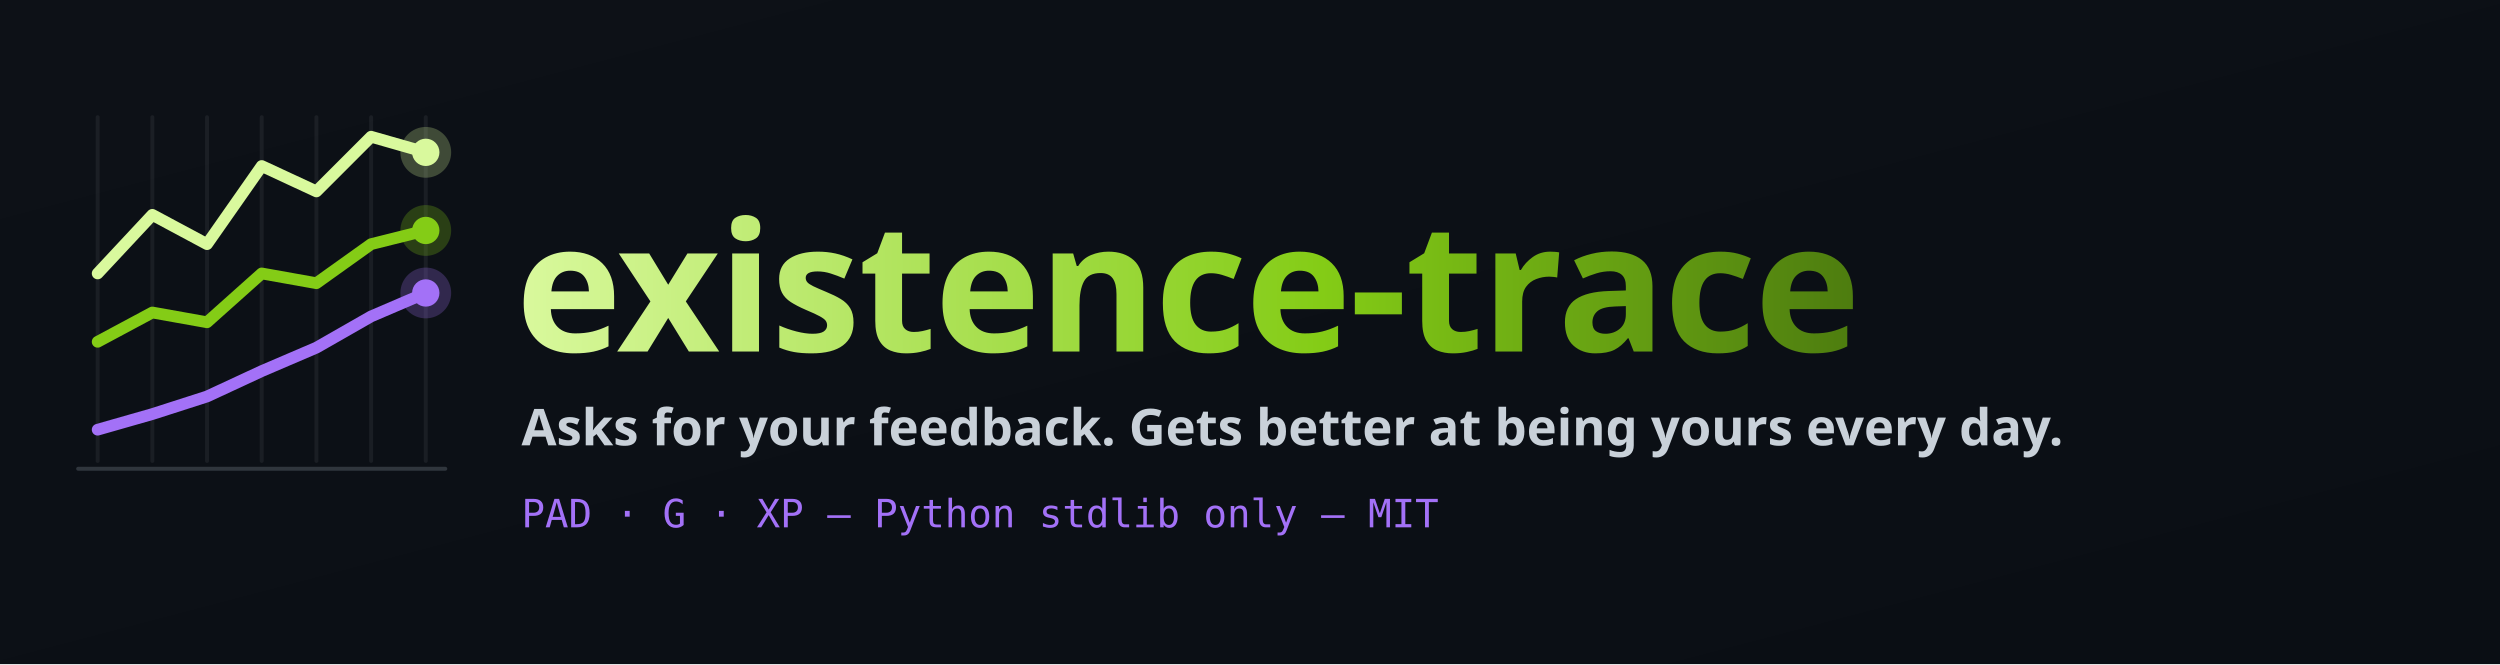
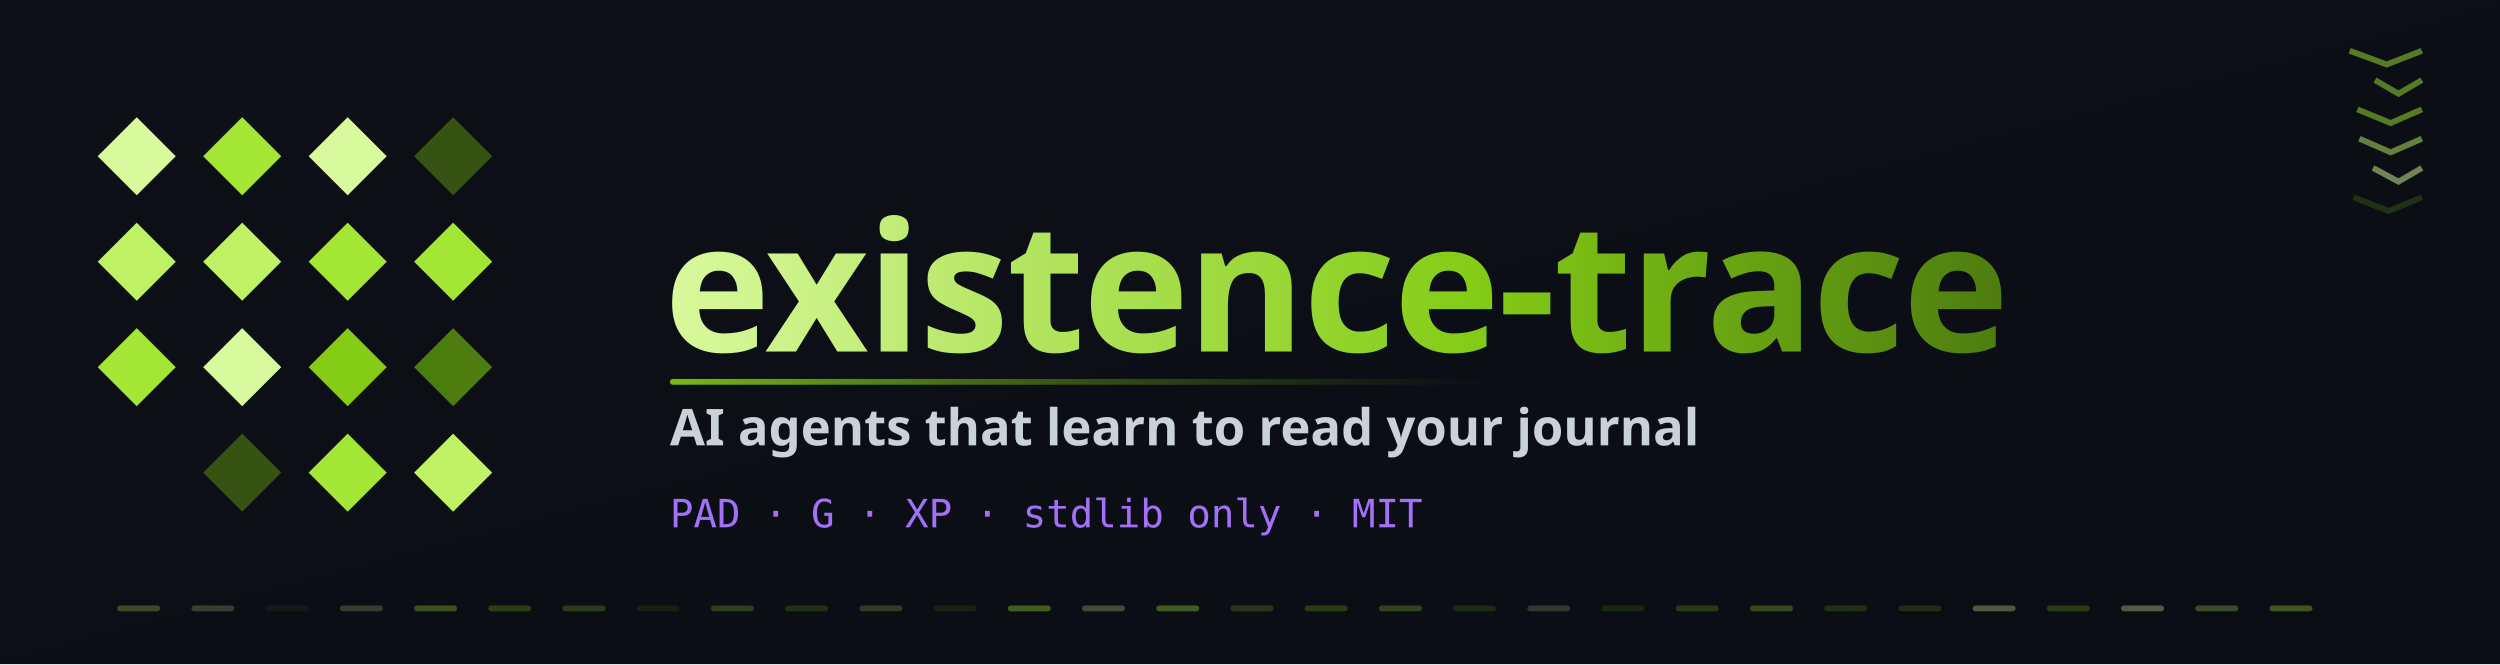
<svg xmlns="http://www.w3.org/2000/svg" width="1280" height="340" viewBox="0 0 1280 340" role="img" aria-label="existence-trace">
  <defs>
    <linearGradient id="bg" x1="0" y1="0" x2="1" y2="1">
      <stop offset="0" stop-color="#0d1117" />
      <stop offset="1" stop-color="#0a0e14" />
    </linearGradient>
    <linearGradient id="word" x1="0" y1="0" x2="1" y2="0">
      <stop offset="0" stop-color="#d9f99d" />
      <stop offset="0.6" stop-color="#84cc16" />
      <stop offset="1" stop-color="#4d7c0f" />
    </linearGradient>
+     <linearGradient id="rule" x1="0" y1="0" x2="1" y2="0">
+       <stop offset="0" stop-color="#84cc16" stop-opacity="0.9" />
+       <stop offset="1" stop-color="#4d7c0f" stop-opacity="0" />
+     </linearGradient>
  </defs>
  <rect width="1280" height="340" fill="url(#bg)" />
-   <g stroke-linecap="round" stroke-linejoin="round" fill="none">
-     <g stroke="#ffffff" stroke-opacity="0.06" stroke-width="2">
-       <line x1="50" y1="60" x2="50" y2="236" />
-       <line x1="78" y1="60" x2="78" y2="236" />
-       <line x1="106" y1="60" x2="106" y2="236" />
-       <line x1="134" y1="60" x2="134" y2="236" />
-       <line x1="162" y1="60" x2="162" y2="236" />
-       <line x1="190" y1="60" x2="190" y2="236" />
-       <line x1="218" y1="60" x2="218" y2="236" />
-     </g>
-     <line x1="40" y1="240" x2="228" y2="240" stroke="#30363d" stroke-width="2" />
-     <polyline points="50,220 78,212 106,203 134,190 162,178 190,162 218,150" stroke="#a371f7" stroke-width="6" />
-     <polyline points="50,175 78,160 106,165 134,140 162,145 190,125 218,118" stroke="#84cc16" stroke-width="6" />
-     <polyline points="50,140 78,110 106,125 134,85 162,98 190,70 218,78" stroke="#d9f99d" stroke-width="6" />
+   <g opacity="0.9">
+     <polyline points="1203,26 1222,33 1240,26" fill="none" stroke="#a3e635" stroke-width="3" stroke-opacity="0.55" />
+     <polyline points="1216,41 1228,48 1240,41" fill="none" stroke="#a3e635" stroke-width="3" stroke-opacity="0.55" />
+     <polyline points="1207,56 1224,63 1240,56" fill="none" stroke="#a3e635" stroke-width="3" stroke-opacity="0.55" />
+     <polyline points="1208,71 1224,78 1240,71" fill="none" stroke="#bef264" stroke-width="3" stroke-opacity="0.55" />
+     <polyline points="1215,86 1228,93 1240,86" fill="none" stroke="#d9f99d" stroke-width="3" stroke-opacity="0.55" />
+     <polyline points="1205,101 1223,108 1240,101" fill="none" stroke="#365314" stroke-width="3" stroke-opacity="0.55" />
+     <rect x="60" y="310" width="22" height="3" rx="1.5" fill="#bef264" fill-opacity="0.29" />
+     <rect x="98" y="310" width="22" height="3" rx="1.5" fill="#d9f99d" fill-opacity="0.23" />
+     <rect x="136" y="310" width="22" height="3" rx="1.5" fill="#365314" fill-opacity="0.20" />
+     <rect x="174" y="310" width="22" height="3" rx="1.5" fill="#d9f99d" fill-opacity="0.22" />
+     <rect x="212" y="310" width="22" height="3" rx="1.5" fill="#a3e635" fill-opacity="0.35" />
+     <rect x="250" y="310" width="22" height="3" rx="1.5" fill="#84cc16" fill-opacity="0.28" />
+     <rect x="288" y="310" width="22" height="3" rx="1.5" fill="#a3e635" fill-opacity="0.23" />
+     <rect x="326" y="310" width="22" height="3" rx="1.5" fill="#365314" fill-opacity="0.30" />
+     <rect x="364" y="310" width="22" height="3" rx="1.5" fill="#a3e635" fill-opacity="0.24" />
+     <rect x="402" y="310" width="22" height="3" rx="1.5" fill="#4d7c0f" fill-opacity="0.33" />
+     <rect x="440" y="310" width="22" height="3" rx="1.5" fill="#bef264" fill-opacity="0.22" />
+     <rect x="478" y="310" width="22" height="3" rx="1.5" fill="#4d7c0f" fill-opacity="0.20" />
+     <rect x="516" y="310" width="22" height="3" rx="1.5" fill="#a3e635" fill-opacity="0.40" />
+     <rect x="554" y="310" width="22" height="3" rx="1.5" fill="#d9f99d" fill-opacity="0.29" />
+     <rect x="592" y="310" width="22" height="3" rx="1.5" fill="#a3e635" fill-opacity="0.39" />
+     <rect x="630" y="310" width="22" height="3" rx="1.5" fill="#a3e635" fill-opacity="0.21" />
+     <rect x="668" y="310" width="22" height="3" rx="1.5" fill="#84cc16" fill-opacity="0.27" />
+     <rect x="706" y="310" width="22" height="3" rx="1.5" fill="#a3e635" fill-opacity="0.27" />
+     <rect x="744" y="310" width="22" height="3" rx="1.5" fill="#4d7c0f" fill-opacity="0.28" />
+     <rect x="782" y="310" width="22" height="3" rx="1.5" fill="#d9f99d" fill-opacity="0.20" />
+     <rect x="820" y="310" width="22" height="3" rx="1.5" fill="#4d7c0f" fill-opacity="0.25" />
+     <rect x="858" y="310" width="22" height="3" rx="1.5" fill="#84cc16" fill-opacity="0.25" />
+     <rect x="896" y="310" width="22" height="3" rx="1.5" fill="#a3e635" fill-opacity="0.30" />
+     <rect x="934" y="310" width="22" height="3" rx="1.5" fill="#4d7c0f" fill-opacity="0.35" />
+     <rect x="972" y="310" width="22" height="3" rx="1.5" fill="#84cc16" fill-opacity="0.19" />
+     <rect x="1010" y="310" width="22" height="3" rx="1.5" fill="#d9f99d" fill-opacity="0.35" />
+     <rect x="1048" y="310" width="22" height="3" rx="1.5" fill="#84cc16" fill-opacity="0.26" />
+     <rect x="1086" y="310" width="22" height="3" rx="1.5" fill="#d9f99d" fill-opacity="0.37" />
+     <rect x="1124" y="310" width="22" height="3" rx="1.5" fill="#bef264" fill-opacity="0.30" />
+     <rect x="1162" y="310" width="22" height="3" rx="1.5" fill="#a3e635" fill-opacity="0.38" />
  </g>
  <g>
-     <circle cx="218" cy="78" r="13" fill="#d9f99d" fill-opacity="0.25" />
-     <circle cx="218" cy="78" r="7" fill="#d9f99d" />
-     <circle cx="218" cy="118" r="13" fill="#84cc16" fill-opacity="0.25" />
-     <circle cx="218" cy="118" r="7" fill="#84cc16" />
-     <circle cx="218" cy="150" r="13" fill="#a371f7" fill-opacity="0.25" />
-     <circle cx="218" cy="150" r="7" fill="#a371f7" />
+     <polygon points="70,60 90,80 70,100 50,80" fill="#d9f99d" />
+     <polygon points="70,114 90,134 70,154 50,134" fill="#bef264" />
+     <polygon points="70,168 90,188 70,208 50,188" fill="#a3e635" />
+     <polygon points="124,60 144,80 124,100 104,80" fill="#a3e635" />
+     <polygon points="124,114 144,134 124,154 104,134" fill="#bef264" />
+     <polygon points="124,168 144,188 124,208 104,188" fill="#d9f99d" />
+     <polygon points="124,222 144,242 124,262 104,242" fill="#365314" />
+     <polygon points="178,60 198,80 178,100 158,80" fill="#d9f99d" />
+     <polygon points="178,114 198,134 178,154 158,134" fill="#a3e635" />
+     <polygon points="178,168 198,188 178,208 158,188" fill="#84cc16" />
+     <polygon points="178,222 198,242 178,262 158,242" fill="#a3e635" />
+     <polygon points="232,60 252,80 232,100 212,80" fill="#365314" />
+     <polygon points="232,114 252,134 232,154 212,134" fill="#a3e635" />
+     <polygon points="232,168 252,188 232,208 212,188" fill="#4d7c0f" />
+     <polygon points="232,222 252,242 232,262 212,242" fill="#bef264" />
  </g>
-   <text x="264" y="180" font-family="'Segoe UI',system-ui,-apple-system,sans-serif" font-size="92" font-weight="800" fill="url(#word)" letter-spacing="-1">existence-trace</text>
-   <text x="267" y="228" font-family="'Segoe UI',system-ui,sans-serif" font-size="26" font-weight="600" fill="#c9d1d9">Asks for your feedback. Gets better at being yours every day.</text>
-   <text x="267" y="270" font-family="'SF Mono',ui-monospace,monospace" font-size="20" fill="#a371f7">PAD · G · XP  —  Python stdlib only  —  MIT</text>
+   <text x="340" y="180" font-family="'Segoe UI',system-ui,-apple-system,sans-serif" font-size="92" font-weight="800" fill="url(#word)" letter-spacing="-1">existence-trace</text>
+   <rect x="343" y="194" width="420" height="3" rx="1.5" fill="url(#rule)" />
+   <text x="343" y="228" font-family="'Segoe UI',system-ui,sans-serif" font-size="26" font-weight="600" fill="#c9d1d9">AI agents that learn to read your journal</text>
+   <text x="343" y="270" font-family="'SF Mono',ui-monospace,monospace" font-size="20" fill="#a371f7">PAD · G · XP · stdlib only · MIT</text>
</svg>
